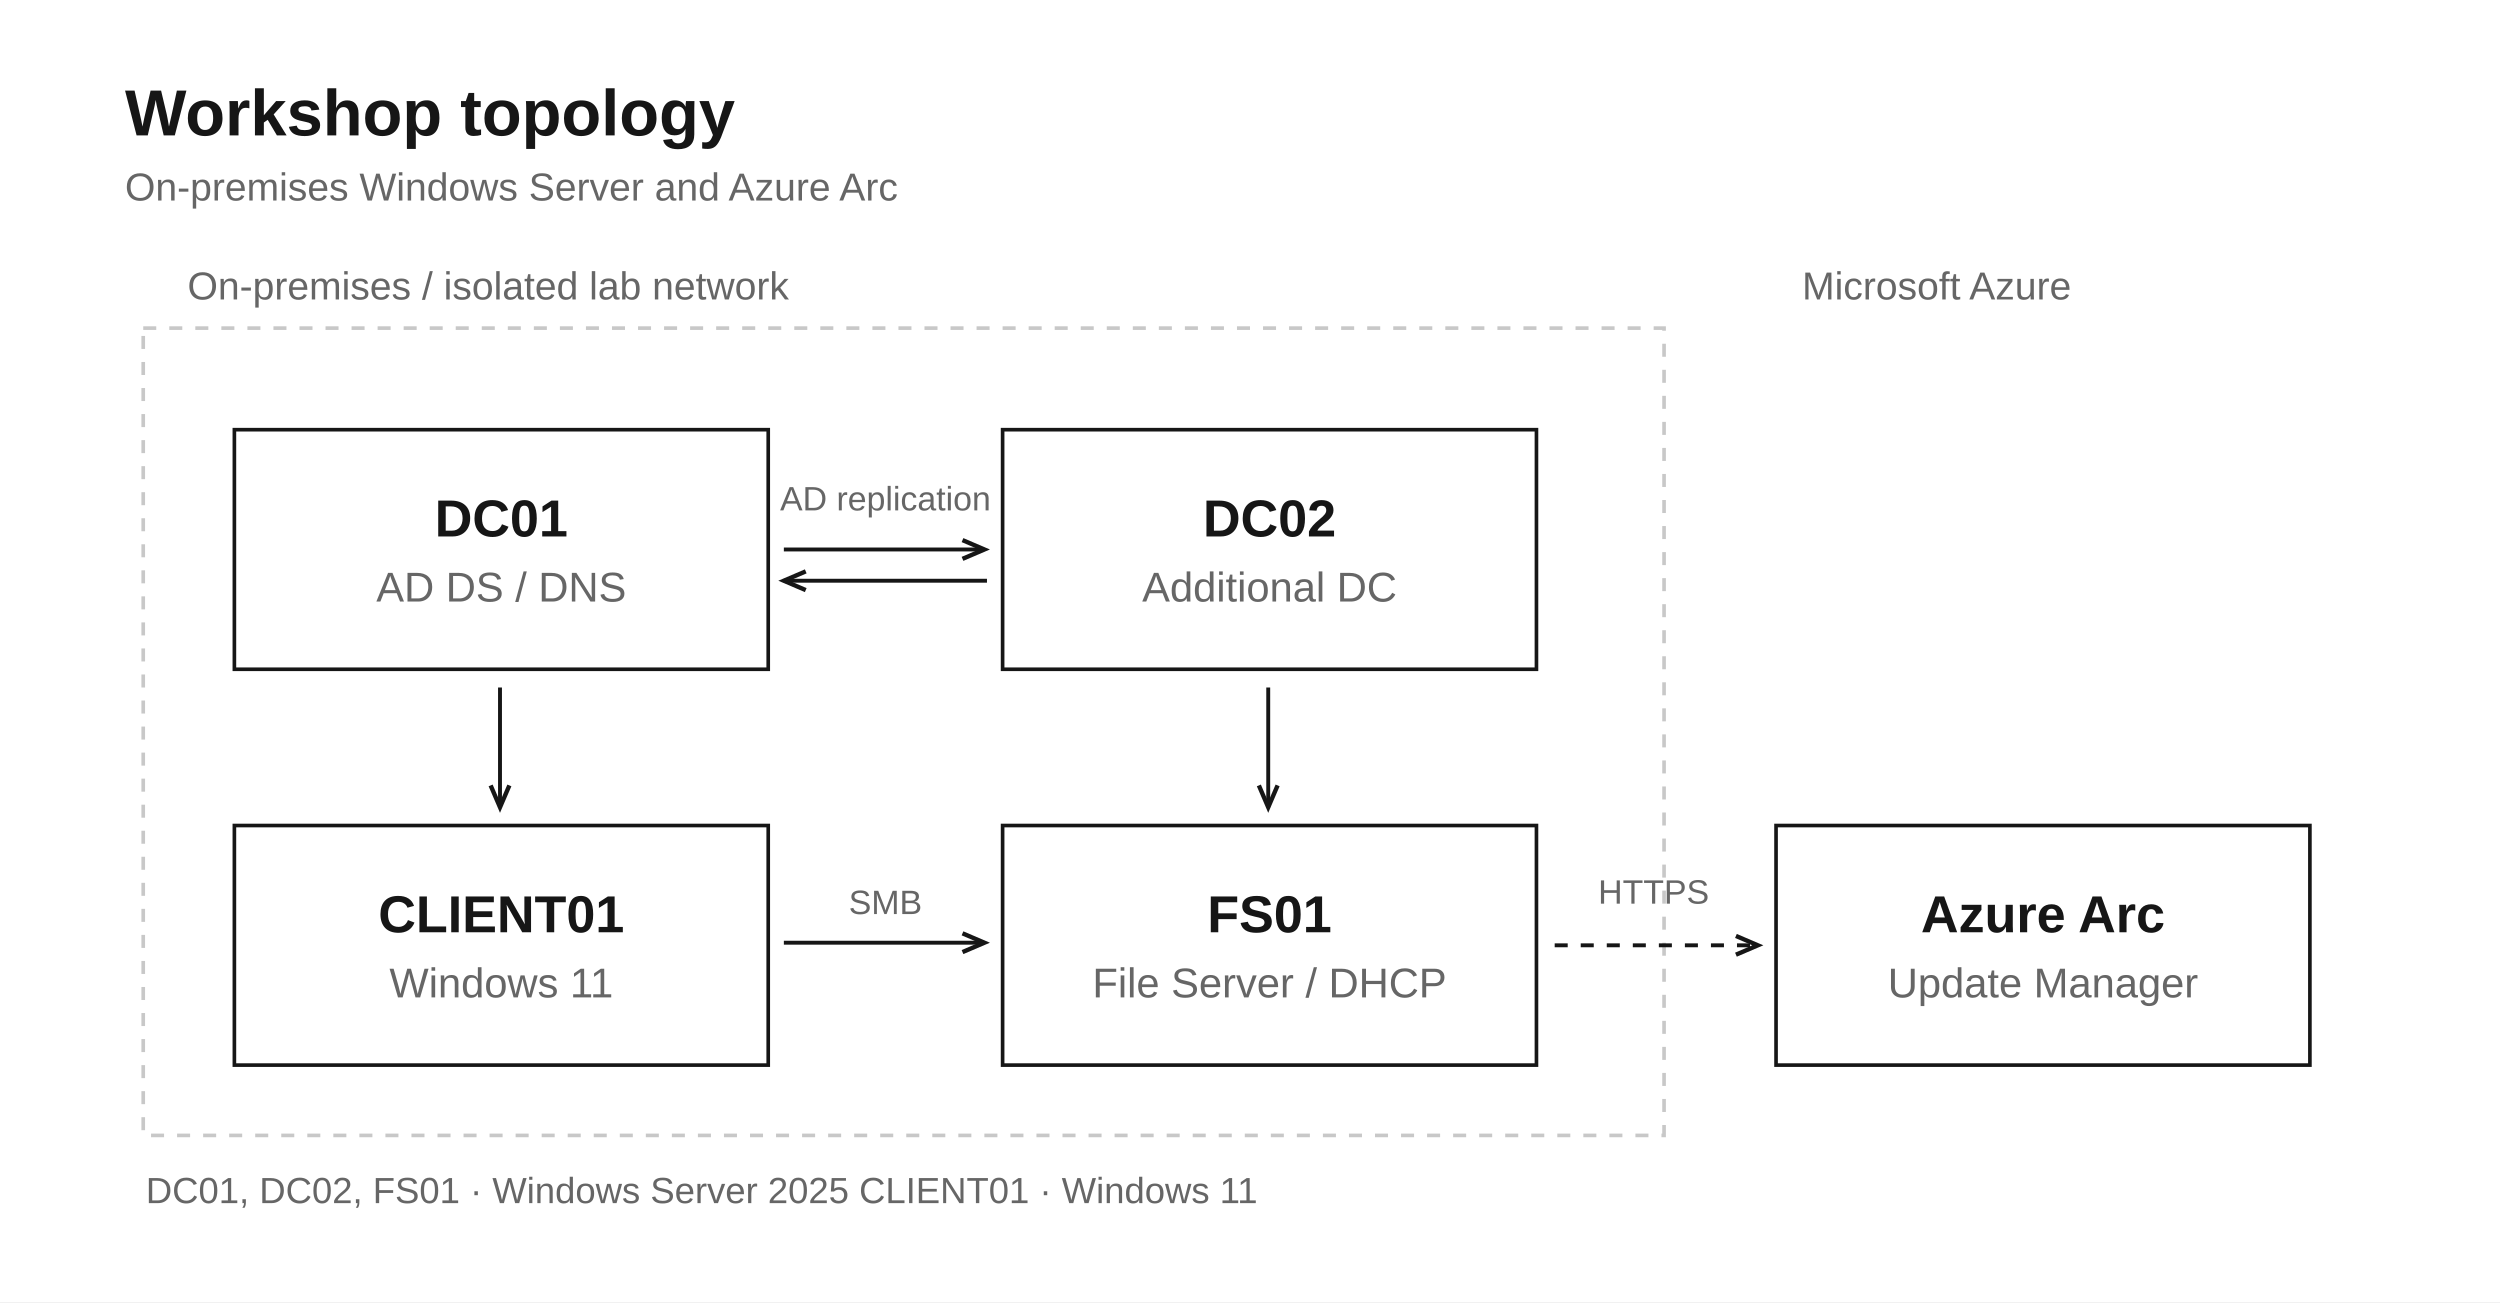
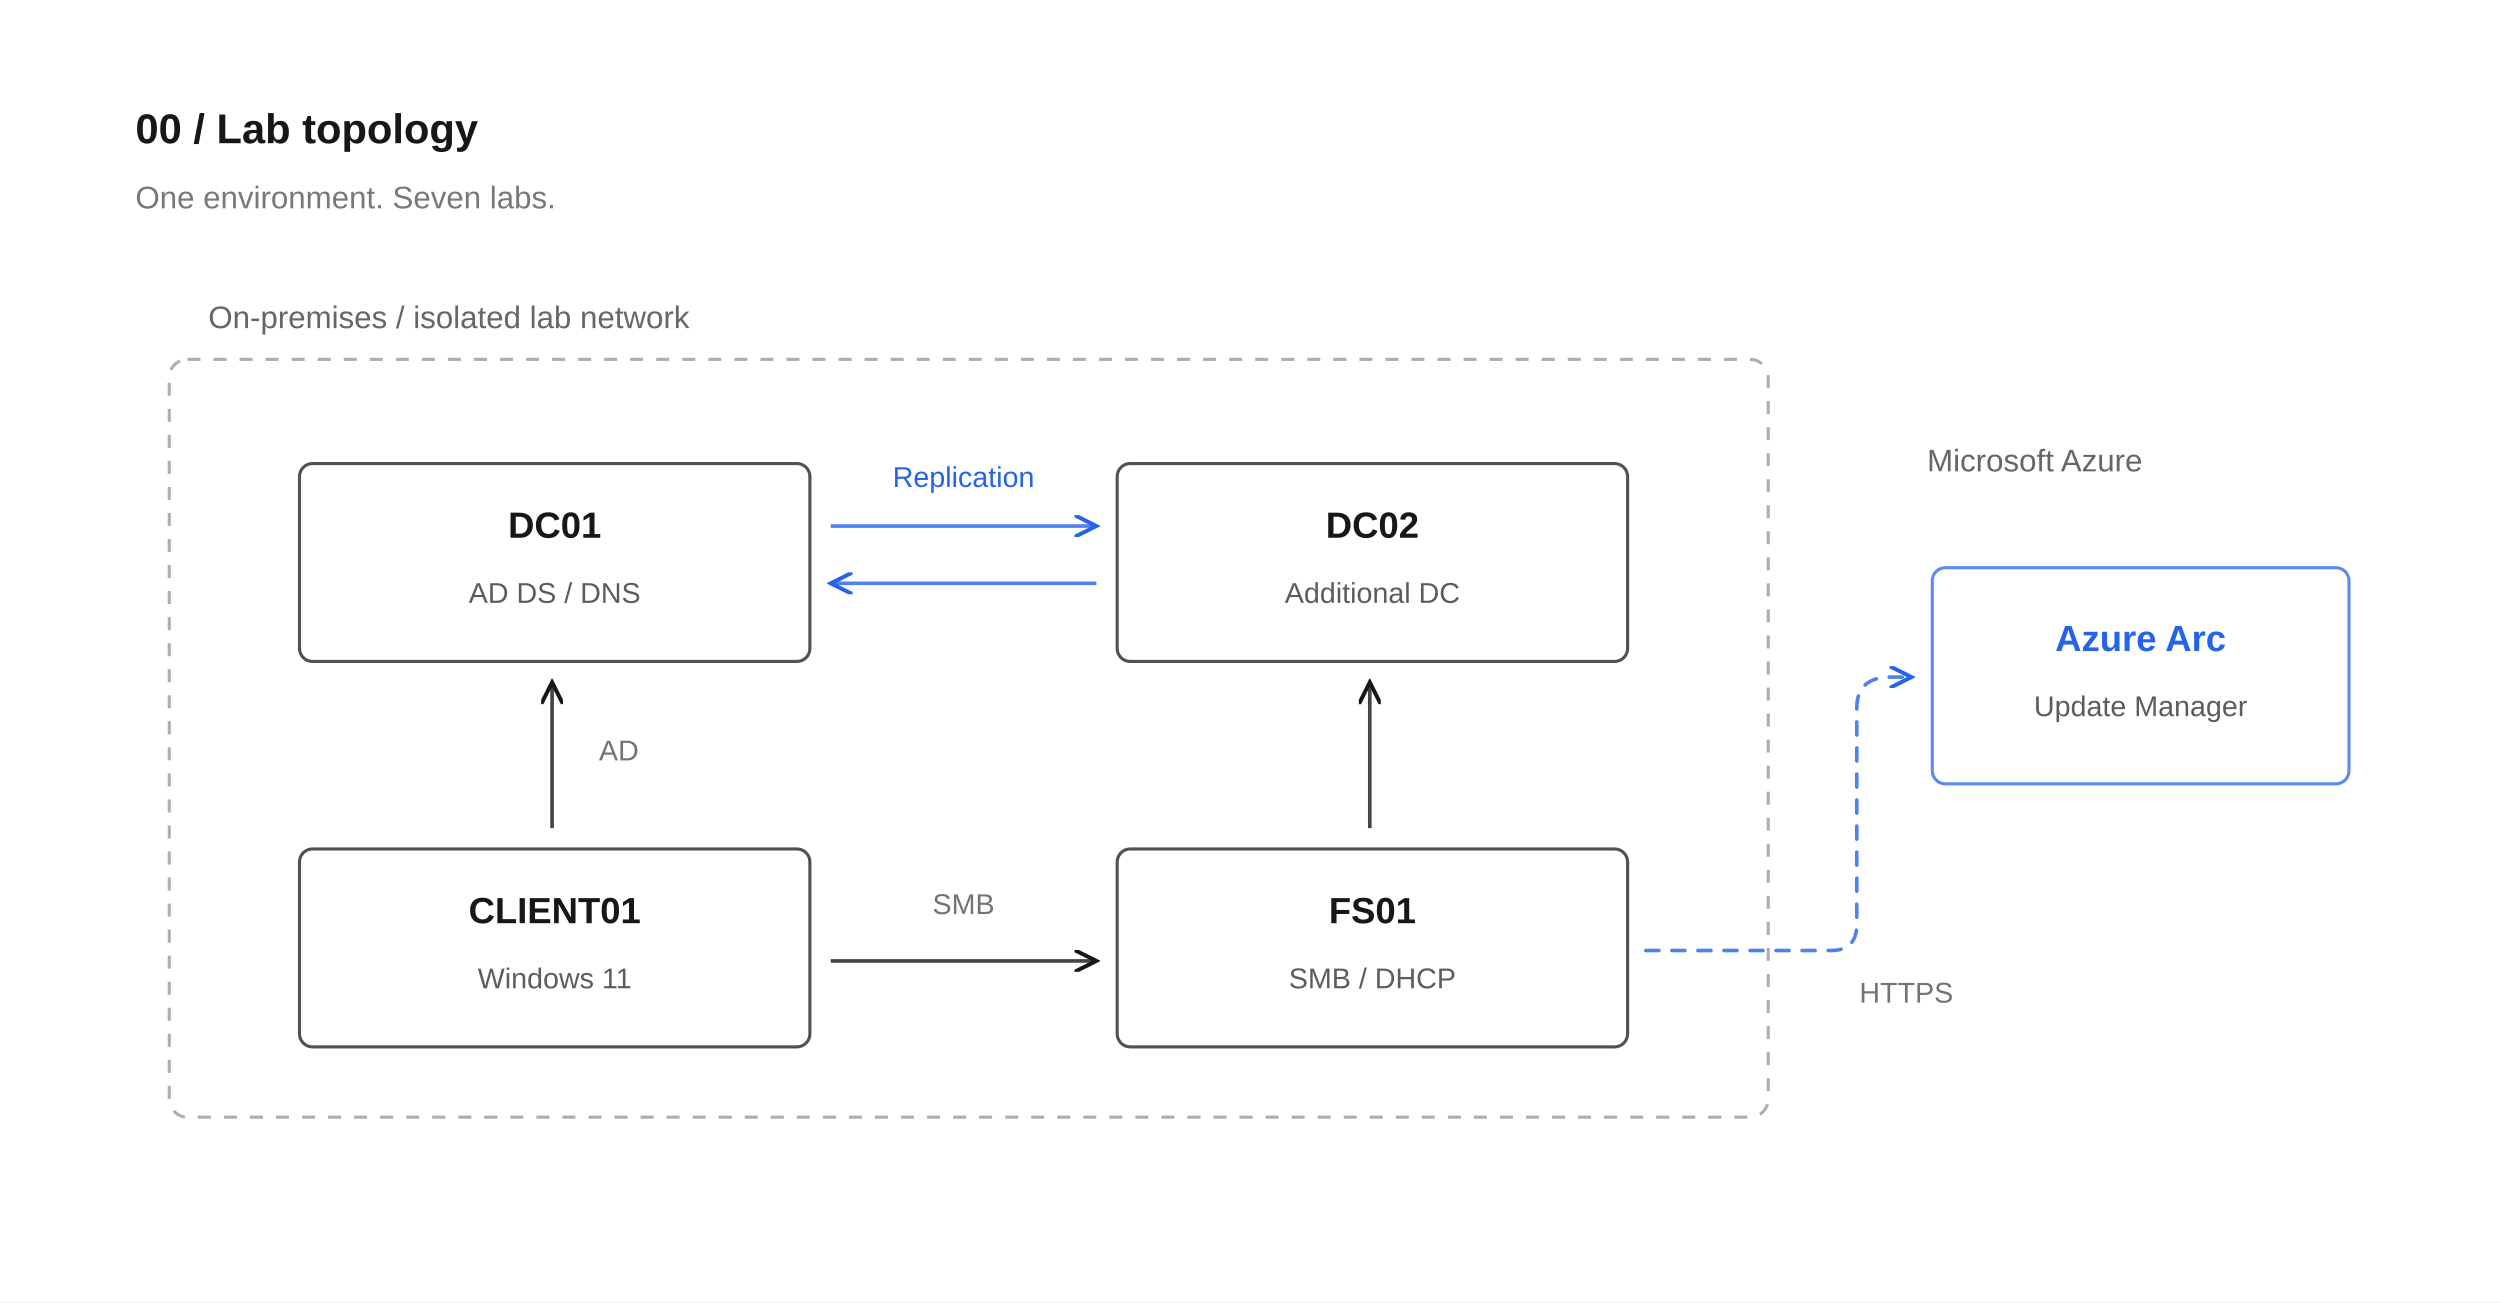
- <svg xmlns="http://www.w3.org/2000/svg" width="960" height="500" viewBox="0 0 960 500" role="img" aria-label="Lab topology with isolated DC01, DC02, CLIENT01, FS01 and Azure Arc connected over HTTPS.">
+ <svg xmlns="http://www.w3.org/2000/svg" width="960" height="500" viewBox="0 0 960 500" role="img" aria-label="On-premises lab topology with AD DS, Windows Client, File Server, and Azure Arc.">
  <defs>
-     <marker id="arrow" markerWidth="8" markerHeight="8" refX="8" refY="4" viewBox="0 0 10 8" orient="auto">
-       <path d="M1 1 L8 4 L1 7" fill="none" stroke="#161616" stroke-width="1.4" />
+     <marker id="dark-arrow" markerWidth="7" markerHeight="7" refX="6" refY="3" viewBox="0 0 7 6" orient="auto">
+       <path d="M0 0 L6 3 L0 6" fill="none" stroke="#171717" stroke-width="1.1" />
+     </marker>
+     <marker id="blue-arrow" markerWidth="7" markerHeight="7" refX="6" refY="3" viewBox="0 0 7 6" orient="auto">
+       <path d="M0 0 L6 3 L0 6" fill="none" stroke="#2563EB" stroke-width="1.1" />
    </marker>
  </defs>
  <rect width="960" height="500" fill="#FFFFFF" />
-   <text x="48" y="52" fill="#161616" font-family="Segoe UI, Arial, sans-serif" font-size="25" font-weight="600" text-anchor="start" letter-spacing="0">Workshop topology</text>
-   <text x="48" y="77" fill="#666666" font-family="Segoe UI, Arial, sans-serif" font-size="15" font-weight="400" text-anchor="start" letter-spacing="0">On-premises Windows Server and Azure Arc</text>
-   <rect x="55" y="126" width="584" height="310" rx="0" fill="#FFFFFF" stroke="#C8C8C8" stroke-width="1.4" stroke-dasharray="5 5" />
-   <text x="72" y="115" fill="#666666" font-family="Segoe UI, Arial, sans-serif" font-size="15" font-weight="400" text-anchor="start" letter-spacing="0">On-premises  /  isolated lab network</text>
-   <rect x="90" y="165" width="205" height="92" rx="0" fill="#FFFFFF" stroke="#161616" stroke-width="1.4" />
-   <text x="192.5" y="206" fill="#161616" font-family="Segoe UI, Arial, sans-serif" font-size="20" font-weight="600" text-anchor="middle" letter-spacing="0">DC01</text>
-   <text x="192.5" y="231" fill="#666666" font-family="Segoe UI, Arial, sans-serif" font-size="16" font-weight="400" text-anchor="middle" letter-spacing="0">AD DS  /  DNS</text>
-   <rect x="385" y="165" width="205" height="92" rx="0" fill="#FFFFFF" stroke="#161616" stroke-width="1.4" />
-   <text x="487.5" y="206" fill="#161616" font-family="Segoe UI, Arial, sans-serif" font-size="20" font-weight="600" text-anchor="middle" letter-spacing="0">DC02</text>
-   <text x="487.5" y="231" fill="#666666" font-family="Segoe UI, Arial, sans-serif" font-size="16" font-weight="400" text-anchor="middle" letter-spacing="0">Additional DC</text>
-   <rect x="90" y="317" width="205" height="92" rx="0" fill="#FFFFFF" stroke="#161616" stroke-width="1.4" />
-   <text x="192.5" y="358" fill="#161616" font-family="Segoe UI, Arial, sans-serif" font-size="20" font-weight="600" text-anchor="middle" letter-spacing="0">CLIENT01</text>
-   <text x="192.5" y="383" fill="#666666" font-family="Segoe UI, Arial, sans-serif" font-size="16" font-weight="400" text-anchor="middle" letter-spacing="0">Windows 11</text>
-   <rect x="385" y="317" width="205" height="92" rx="0" fill="#FFFFFF" stroke="#161616" stroke-width="1.4" />
-   <text x="487.5" y="358" fill="#161616" font-family="Segoe UI, Arial, sans-serif" font-size="20" font-weight="600" text-anchor="middle" letter-spacing="0">FS01</text>
-   <text x="487.5" y="383" fill="#666666" font-family="Segoe UI, Arial, sans-serif" font-size="16" font-weight="400" text-anchor="middle" letter-spacing="0">File Server  /  DHCP</text>
-   <text x="692" y="115" fill="#666666" font-family="Segoe UI, Arial, sans-serif" font-size="15" font-weight="400" text-anchor="start" letter-spacing="0">Microsoft Azure</text>
-   <rect x="682" y="317" width="205" height="92" rx="0" fill="#FFFFFF" stroke="#161616" stroke-width="1.4" />
-   <text x="784.5" y="358" fill="#161616" font-family="Segoe UI, Arial, sans-serif" font-size="20" font-weight="600" text-anchor="middle" letter-spacing="0">Azure Arc</text>
-   <text x="784.5" y="383" fill="#666666" font-family="Segoe UI, Arial, sans-serif" font-size="16" font-weight="400" text-anchor="middle" letter-spacing="0">Update Manager</text>
-   <line x1="301" y1="211" x2="378" y2="211" stroke="#161616" stroke-width="1.5" marker-end="url(#arrow)" />
-   <line x1="379" y1="223" x2="301" y2="223" stroke="#161616" stroke-width="1.5" marker-end="url(#arrow)" />
-   <text x="340" y="196" fill="#666666" font-family="Segoe UI, Arial, sans-serif" font-size="13" font-weight="400" text-anchor="middle" letter-spacing="0">AD replication</text>
-   <line x1="192" y1="264" x2="192" y2="310" stroke="#161616" stroke-width="1.5" marker-end="url(#arrow)" />
-   <line x1="487" y1="264" x2="487" y2="310" stroke="#161616" stroke-width="1.5" marker-end="url(#arrow)" />
-   <line x1="301" y1="362" x2="378" y2="362" stroke="#161616" stroke-width="1.5" marker-end="url(#arrow)" />
-   <text x="340" y="351" fill="#666666" font-family="Segoe UI, Arial, sans-serif" font-size="13" font-weight="400" text-anchor="middle" letter-spacing="0">SMB</text>
-   <line x1="597" y1="363" x2="675" y2="363" stroke="#161616" stroke-width="1.5" stroke-dasharray="5 5" marker-end="url(#arrow)" />
-   <text x="635" y="347" fill="#666666" font-family="Segoe UI, Arial, sans-serif" font-size="13" font-weight="400" text-anchor="middle" letter-spacing="0">HTTPS</text>
-   <text x="56" y="462" fill="#666666" font-family="Segoe UI, Arial, sans-serif" font-size="14" font-weight="400" text-anchor="start" letter-spacing="0">DC01, DC02, FS01  ·  Windows Server 2025          CLIENT01  ·  Windows 11</text>
+   <text x="52" y="55" fill="#171717" fill-opacity="1" font-family="Segoe UI, Arial, sans-serif" font-size="16px" font-weight="600" text-anchor="start">00 / Lab topology</text>
+   <text x="52" y="80" fill="#171717" fill-opacity="0.58" font-family="Segoe UI, Arial, sans-serif" font-size="12px" font-weight="400" text-anchor="start">One environment. Seven labs.</text>
+   <rect x="65" y="138" width="614" height="291" rx="7" fill="#FFFFFF" stroke="#171717" stroke-width="1.2" stroke-opacity="0.35" stroke-dasharray="5 5" />
+   <text x="80" y="126" fill="#171717" fill-opacity="0.66" font-family="Segoe UI, Arial, sans-serif" font-size="12px" font-weight="400" text-anchor="start">On-premises / isolated lab network</text>
+   <rect x="115" y="178" width="196" height="76" rx="5" fill="#FFFFFF" stroke="#171717" stroke-width="1.2" stroke-opacity="0.75" />
+   <text x="213" y="206.5" fill="#171717" fill-opacity="1" font-family="Segoe UI, Arial, sans-serif" font-size="14px" font-weight="600" text-anchor="middle">DC01</text>
+   <text x="213" y="231.5" fill="#171717" fill-opacity="0.7" font-family="Segoe UI, Arial, sans-serif" font-size="11px" font-weight="400" text-anchor="middle">AD DS / DNS</text>
+   <rect x="429" y="178" width="196" height="76" rx="5" fill="#FFFFFF" stroke="#171717" stroke-width="1.2" stroke-opacity="0.75" />
+   <text x="527" y="206.5" fill="#171717" fill-opacity="1" font-family="Segoe UI, Arial, sans-serif" font-size="14px" font-weight="600" text-anchor="middle">DC02</text>
+   <text x="527" y="231.5" fill="#171717" fill-opacity="0.7" font-family="Segoe UI, Arial, sans-serif" font-size="11px" font-weight="400" text-anchor="middle">Additional DC</text>
+   <rect x="115" y="326" width="196" height="76" rx="5" fill="#FFFFFF" stroke="#171717" stroke-width="1.2" stroke-opacity="0.75" />
+   <text x="213" y="354.5" fill="#171717" fill-opacity="1" font-family="Segoe UI, Arial, sans-serif" font-size="14px" font-weight="600" text-anchor="middle">CLIENT01</text>
+   <text x="213" y="379.5" fill="#171717" fill-opacity="0.7" font-family="Segoe UI, Arial, sans-serif" font-size="11px" font-weight="400" text-anchor="middle">Windows 11</text>
+   <rect x="429" y="326" width="196" height="76" rx="5" fill="#FFFFFF" stroke="#171717" stroke-width="1.2" stroke-opacity="0.75" />
+   <text x="527" y="354.5" fill="#171717" fill-opacity="1" font-family="Segoe UI, Arial, sans-serif" font-size="14px" font-weight="600" text-anchor="middle">FS01</text>
+   <text x="527" y="379.5" fill="#171717" fill-opacity="0.7" font-family="Segoe UI, Arial, sans-serif" font-size="11px" font-weight="400" text-anchor="middle">SMB / DHCP</text>
+   <line x1="319" y1="202" x2="421" y2="202" stroke="#2563EB" stroke-width="1.4" stroke-opacity="0.8" marker-end="url(#blue-arrow)" />
+   <line x1="421" y1="224" x2="319" y2="224" stroke="#2563EB" stroke-width="1.4" stroke-opacity="0.8" marker-end="url(#blue-arrow)" />
+   <text x="370" y="187" fill="#2563EB" fill-opacity="1" font-family="Segoe UI, Arial, sans-serif" font-size="11px" font-weight="400" text-anchor="middle">Replication</text>
+   <line x1="212" y1="318" x2="212" y2="262" stroke="#171717" stroke-width="1.4" stroke-opacity="0.8" marker-end="url(#dark-arrow)" />
+   <line x1="526" y1="318" x2="526" y2="262" stroke="#171717" stroke-width="1.4" stroke-opacity="0.8" marker-end="url(#dark-arrow)" />
+   <text x="230" y="292" fill="#171717" fill-opacity="0.6" font-family="Segoe UI, Arial, sans-serif" font-size="11px" font-weight="400" text-anchor="start">AD</text>
+   <line x1="319" y1="369" x2="421" y2="369" stroke="#171717" stroke-width="1.4" stroke-opacity="0.8" marker-end="url(#dark-arrow)" />
+   <text x="370" y="351" fill="#171717" fill-opacity="0.6" font-family="Segoe UI, Arial, sans-serif" font-size="11px" font-weight="400" text-anchor="middle">SMB</text>
+   <text x="740" y="181" fill="#171717" fill-opacity="0.66" font-family="Segoe UI, Arial, sans-serif" font-size="12px" font-weight="400" text-anchor="start">Microsoft Azure</text>
+   <rect x="742" y="218" width="160" height="83" rx="5" fill="#FFFFFF" stroke="#2563EB" stroke-width="1.2" stroke-opacity="0.75" />
+   <text x="822" y="250" fill="#2563EB" fill-opacity="1" font-family="Segoe UI, Arial, sans-serif" font-size="14px" font-weight="600" text-anchor="middle">Azure Arc</text>
+   <text x="822" y="275" fill="#171717" fill-opacity="0.7" font-family="Segoe UI, Arial, sans-serif" font-size="11px" font-weight="400" text-anchor="middle">Update Manager</text>
+   <path d="M632 365 H703 Q713 365 713 355 V272 Q713 260 726 260 H734" fill="none" stroke="#2563EB" stroke-width="1.4" stroke-opacity="0.8" stroke-linecap="round" stroke-linejoin="round" stroke-dasharray="5 5" marker-end="url(#blue-arrow)" />
+   <text x="714" y="385" fill="#171717" fill-opacity="0.6" font-family="Segoe UI, Arial, sans-serif" font-size="11px" font-weight="400" text-anchor="start">HTTPS</text>
</svg>
